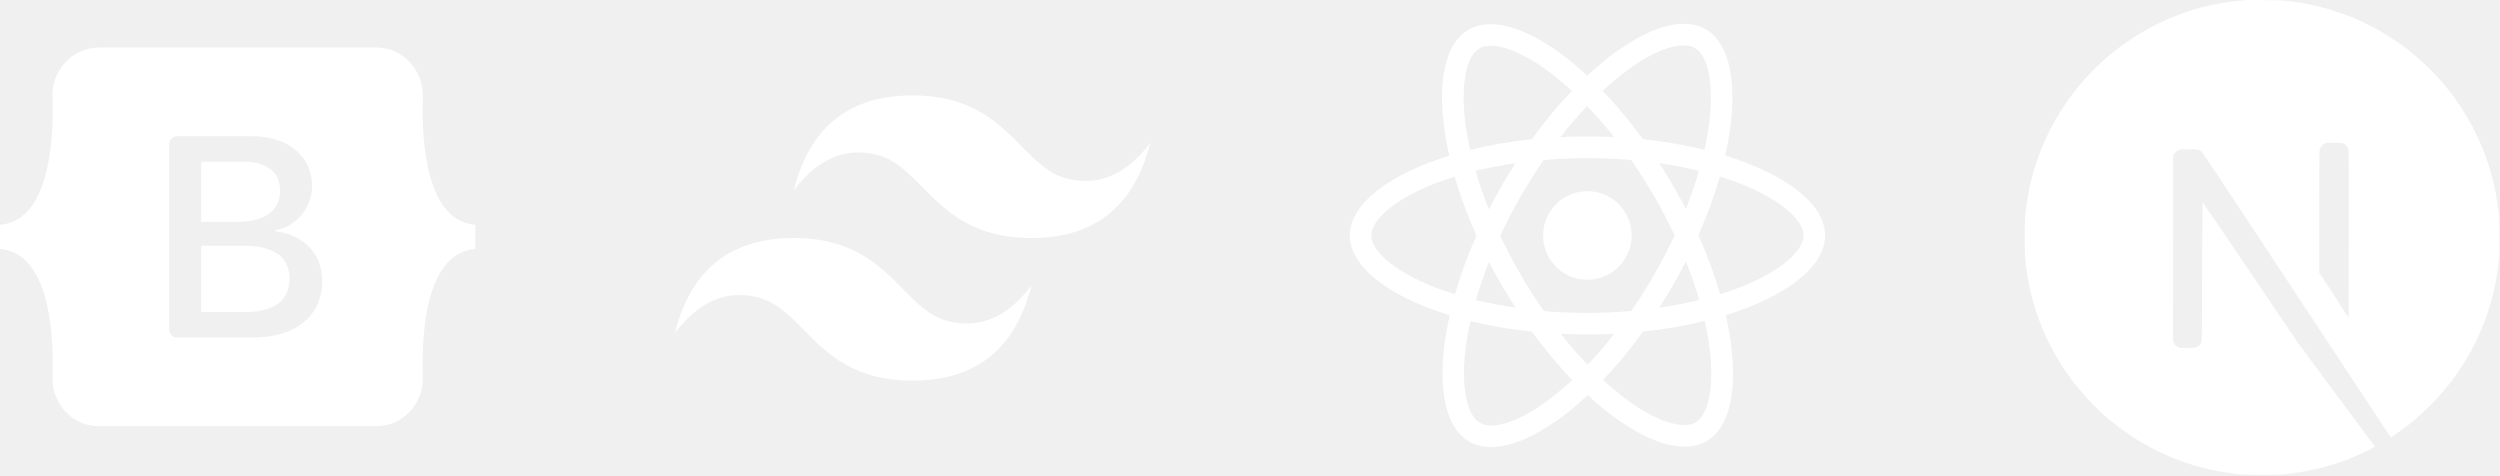
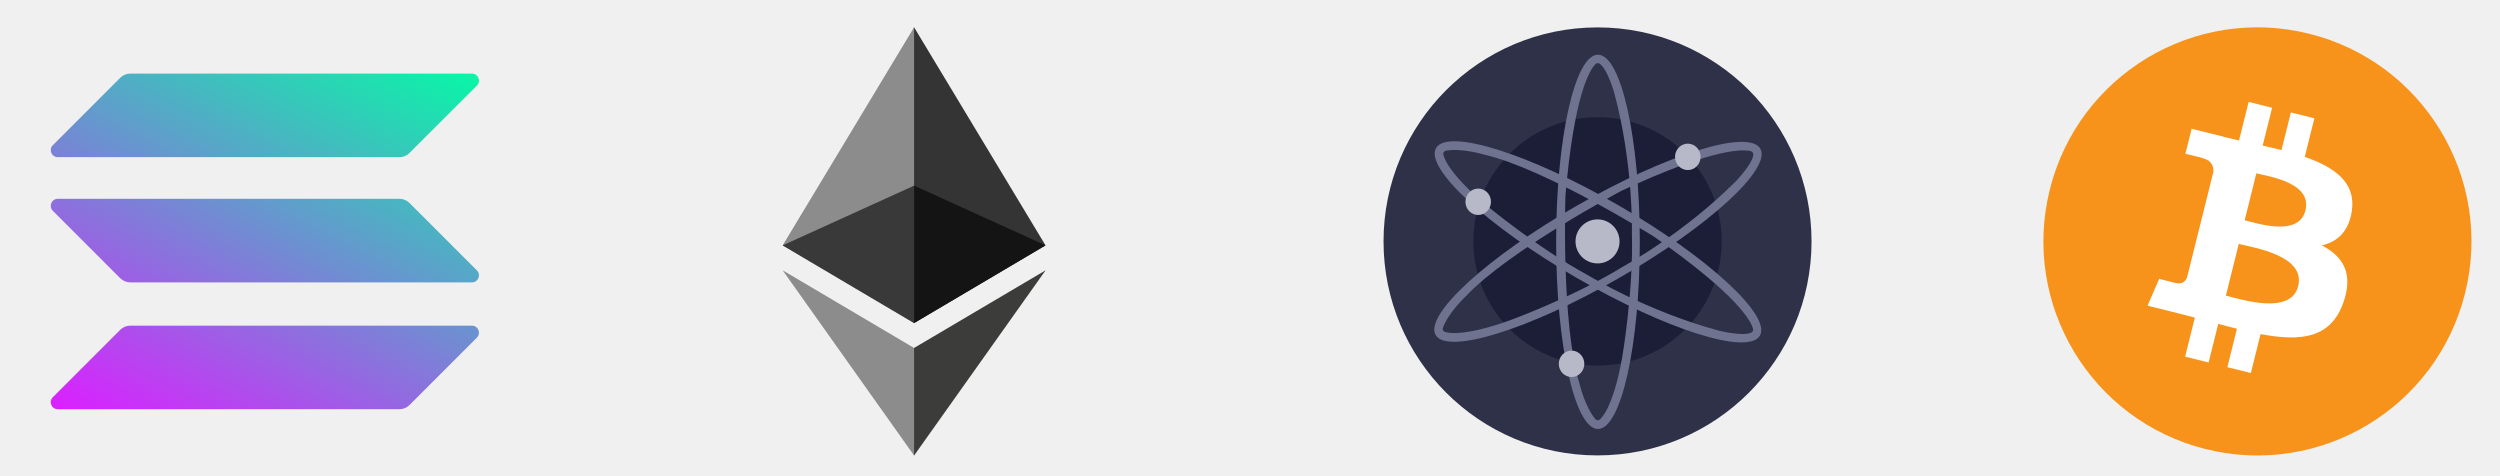
- <svg xmlns="http://www.w3.org/2000/svg" fill="none" height="100" viewBox="0 0 526 100" width="526">
-   <clipPath id="a">
-     <path d="m142 20h100v60.16h-100z" />
-   </clipPath>
-   <clipPath id="b">
-     <path d="m0 10h100v79.68h-100z" />
-   </clipPath>
-   <g fill="#fff">
-     <path d="m472.675.027c-.215.02-.898.088-1.513.137-14.188 1.279-27.478 8.935-35.895 20.701-4.687 6.542-7.685 13.963-8.818 21.824-.4 2.744-.449 3.554-.449 7.275 0 3.72.049 4.531.449 7.275 2.715 18.758 16.063 34.518 34.167 40.357 3.242 1.045 6.659 1.758 10.546 2.187 1.513.166 8.055.166 9.569 0 6.708-.742 12.391-2.402 17.996-5.263.86-.439 1.026-.557.908-.654-.078-.059-3.739-4.97-8.134-10.907l-7.987-10.79-10.009-14.813c-5.507-8.144-10.038-14.803-10.077-14.803-.039-.01-.078 6.572-.098 14.608-.029 14.071-.039 14.637-.214 14.969-.254.478-.45.674-.86.889-.312.156-.586.185-2.06.185h-1.689l-.45-.283c-.293-.186-.507-.43-.654-.713l-.205-.439.02-19.578.029-19.588.303-.381c.156-.205.488-.469.722-.596.401-.195.557-.215 2.246-.215 1.992 0 2.324.078 2.842.644.146.156 5.565 8.319 12.049 18.152 6.484 9.833 15.35 23.259 19.705 29.851l7.91 11.981.4-.264c3.545-2.304 7.294-5.585 10.263-9.003 6.317-7.255 10.389-16.102 11.756-25.535.401-2.744.45-3.554.45-7.275 0-3.72-.049-4.531-.45-7.275-2.714-18.758-16.062-34.518-34.166-40.357-3.193-1.035-6.591-1.748-10.4-2.178-.937-.098-7.391-.205-8.202-.127zm20.447 30.212c.469.234.85.683.987 1.152.078.254.097 5.683.078 17.918l-.03 17.557-3.095-4.746-3.105-4.746v-12.762c0-8.251.039-12.889.097-13.114.157-.547.498-.976.967-1.23.401-.205.547-.225 2.08-.225 1.445 0 1.699.019 2.021.195z" />
-     <path d="m384 49.537c0-6.625-8.296-12.903-21.015-16.796 2.935-12.964 1.631-23.278-4.117-26.58-1.325-.775-2.875-1.141-4.566-1.141v4.545c.937 0 1.691.183 2.323.53 2.772 1.59 3.975 7.644 3.037 15.43-.224 1.916-.591 3.934-1.039 5.993-3.995-.978-8.357-1.732-12.943-2.222-2.752-3.771-5.606-7.195-8.48-10.192 6.645-6.176 12.882-9.56 17.122-9.56v-4.545c-5.605 0-12.943 3.995-20.363 10.925-7.419-6.89-14.757-10.844-20.363-10.844v4.545c4.22 0 10.477 3.363 17.122 9.499-2.853 2.996-5.707 6.4-8.418 10.171-4.607.489-8.969 1.243-12.964 2.242-.468-2.038-.815-4.016-1.06-5.911-.958-7.786.225-13.84 2.976-15.45.612-.367 1.407-.53 2.344-.53v-4.545c-1.712 0-3.261.367-4.606 1.141-5.728 3.302-7.012 13.596-4.056 26.519-12.679 3.914-20.934 10.171-20.934 16.775 0 6.625 8.296 12.903 21.015 16.796-2.935 12.964-1.631 23.278 4.117 26.58 1.325.774 2.875 1.141 4.587 1.141 5.605 0 12.943-3.995 20.363-10.925 7.419 6.889 14.757 10.844 20.362 10.844 1.713 0 3.262-.367 4.607-1.141 5.728-3.302 7.012-13.596 4.056-26.518 12.638-3.893 20.893-10.171 20.893-16.775zm-26.539-13.596c-.754 2.629-1.692 5.34-2.752 8.051-.835-1.631-1.712-3.261-2.67-4.892-.937-1.631-1.936-3.22-2.935-4.77 2.894.428 5.687.958 8.357 1.61zm-9.335 21.708c-1.59 2.752-3.221 5.361-4.913 7.786-3.037.265-6.115.408-9.213.408-3.078 0-6.156-.143-9.172-.387-1.692-2.426-3.343-5.014-4.933-7.746-1.549-2.67-2.956-5.381-4.24-8.113 1.264-2.731 2.691-5.463 4.219-8.133 1.59-2.752 3.221-5.361 4.913-7.786 3.037-.265 6.115-.408 9.213-.408 3.078 0 6.156.143 9.172.387 1.692 2.426 3.343 5.014 4.933 7.746 1.549 2.67 2.956 5.381 4.24 8.113-1.284 2.731-2.691 5.463-4.219 8.133zm6.583-2.65c1.101 2.731 2.039 5.463 2.813 8.113-2.67.652-5.483 1.203-8.398 1.631.999-1.569 1.998-3.18 2.936-4.831.937-1.631 1.814-3.282 2.649-4.912zm-20.668 21.749c-1.896-1.957-3.792-4.138-5.667-6.523 1.835.082 3.71.143 5.606.143 1.916 0 3.811-.041 5.666-.143-1.834 2.385-3.73 4.566-5.605 6.523zm-15.165-12.006c-2.895-.428-5.687-.958-8.357-1.61.754-2.629 1.691-5.34 2.751-8.051.836 1.631 1.712 3.261 2.67 4.892s1.937 3.22 2.936 4.77zm15.063-42.417c1.895 1.957 3.791 4.138 5.666 6.523-1.834-.082-3.709-.143-5.605-.143-1.916 0-3.812.041-5.667.143 1.835-2.385 3.731-4.566 5.606-6.523zm-15.084 12.006c-.998 1.569-1.997 3.18-2.935 4.831-.938 1.631-1.814 3.261-2.65 4.892-1.1-2.731-2.038-5.463-2.813-8.113 2.671-.632 5.483-1.182 8.398-1.61zm-18.447 25.52c-7.215-3.078-11.883-7.114-11.883-10.314s4.668-7.256 11.883-10.314c1.753-.754 3.669-1.427 5.647-2.059 1.161 3.995 2.69 8.153 4.586 12.413-1.875 4.24-3.384 8.377-4.525 12.352-2.018-.632-3.934-1.325-5.708-2.079zm10.967 29.128c-2.772-1.59-3.975-7.644-3.037-15.43.224-1.916.591-3.934 1.039-5.993 3.995.978 8.357 1.733 12.943 2.222 2.752 3.771 5.606 7.195 8.48 10.192-6.645 6.176-12.882 9.56-17.122 9.56-.917-.02-1.692-.204-2.303-.55zm48.349-15.532c.958 7.786-.225 13.84-2.976 15.45-.612.367-1.407.53-2.344.53-4.22 0-10.477-3.363-17.122-9.498 2.853-2.996 5.707-6.4 8.418-10.171 4.607-.489 8.969-1.243 12.964-2.242.468 2.059.835 4.036 1.06 5.931zm7.847-13.596c-1.753.754-3.669 1.427-5.646 2.059-1.162-3.995-2.691-8.153-4.586-12.413 1.875-4.24 3.383-8.377 4.525-12.352 2.018.632 3.934 1.325 5.728 2.079 7.215 3.078 11.883 7.114 11.883 10.314-.02 3.2-4.688 7.256-11.904 10.314z" />
-     <path d="m333.98 58.857c5.145 0 9.315-4.17 9.315-9.315s-4.17-9.315-9.315-9.315c-5.144 0-9.315 4.17-9.315 9.315s4.171 9.315 9.315 9.315z" />
+ <svg xmlns="http://www.w3.org/2000/svg" width="100%" height="100%" viewBox="0 0 526 100" version="1.1" xml:space="preserve" style="fill-rule:evenodd;clip-rule:evenodd;stroke-linejoin:round;stroke-miterlimit:2;">
+   <g id="Layer_x0020_1" transform="matrix(0.0216878,0,0,0.0216878,7.38655,6.46389)">
+     <g id="_1421344023328" transform="matrix(1.01512,0,0,1.01512,19482.9,-32.9037)">
+       <path d="M4030.06,2540.77C3756.82,3636.78 2646.74,4303.79 1550.6,4030.48C454.92,3757.24 -212.09,2647.09 61.27,1551.17C334.39,455.04 1444.47,-212.02 2540.27,61.22C3636.33,334.46 4303.3,1444.73 4030.03,2540.79L4030.05,2540.77L4030.06,2540.77Z" style="fill:rgb(247,147,26);fill-rule:nonzero;" />
+       <path d="M2947.77,1754.38C2988.49,1482.12 2781.21,1335.77 2497.77,1238.14L2589.72,869.34L2365.22,813.4L2275.71,1172.49C2216.69,1157.77 2156.08,1143.9 2095.84,1130.15L2186,768.69L1961.64,712.75L1869.64,1081.43C1820.8,1070.31 1772.83,1059.32 1726.29,1047.74L1726.55,1046.58L1416.96,969.27L1357.24,1209.05C1357.24,1209.05 1523.8,1247.23 1520.29,1249.58C1611.2,1272.27 1627.64,1332.45 1624.91,1380.15L1520.17,1800.3C1526.43,1801.89 1534.55,1804.19 1543.51,1807.79C1536.02,1805.93 1528.05,1803.9 1519.78,1801.92L1372.97,2390.49C1361.86,2418.11 1333.66,2459.56 1270.1,2443.82C1272.35,2447.08 1106.93,2403.1 1106.93,2403.1L995.47,2660.08L1287.62,2732.91C1341.97,2746.54 1395.23,2760.8 1447.68,2774.21L1354.78,3147.24L1579.02,3203.18L1671.02,2834.11C1732.28,2850.74 1791.73,2866.08 1849.93,2880.54L1758.24,3247.87L1982.75,3303.81L2075.64,2931.48C2458.46,3003.93 2746.31,2974.72 2867.47,2628.46C2965.1,2349.68 2862.61,2188.88 2661.21,2084.02C2807.9,2050.19 2918.39,1953.71 2947.85,1754.41L2947.78,1754.36L2947.77,1754.38ZM2434.84,2473.64C2365.46,2752.42 1896.08,2601.72 1743.9,2563.93L1867.18,2069.73C2019.35,2107.72 2507.35,2182.9 2434.85,2473.64L2434.84,2473.64ZM2504.27,1750.34C2440.98,2003.92 2050.31,1875.09 1923.58,1843.5L2035.35,1395.29C2162.08,1426.88 2570.2,1485.84 2504.29,1750.34L2504.27,1750.34Z" style="fill:white;fill-rule:nonzero;" />
+     </g>
+     <g transform="matrix(1.66084,0,0,1.66084,13081.5,-32.1508)">
+       <circle cx="1250" cy="1250" r="1250" style="fill:rgb(46,49,72);" />
+       <circle cx="1250" cy="1250" r="725.31" style="fill:rgb(27,30,54);" />
+       <path d="M1252.57,159.47C1117.64,159.47 1008.23,648.87 1008.23,1252.58C1008.23,1856.29 1117.64,2345.69 1252.57,2345.69C1387.5,2345.69 1496.91,1856.29 1496.91,1252.58C1496.91,648.87 1387.5,159.47 1252.57,159.47ZM1269.44,2284C1254.01,2304.58 1238.58,2289.14 1238.58,2289.14C1176.44,2217.14 1145.37,2083.38 1145.37,2083.38C1036.68,1733.59 1062.55,982.56 1062.55,982.56C1113.63,386.32 1206.55,245.47 1238.17,214.2C1244.81,207.639 1255.3,206.79 1262.91,212.2C1308.79,244.71 1347.27,380.67 1347.27,380.67C1460.9,802.48 1450.61,1198.57 1450.61,1198.57C1460.9,1543.22 1393.67,1929.02 1393.67,1929.02C1341.92,2222.22 1269.44,2284 1269.44,2284Z" style="fill:rgb(111,115,144);fill-rule:nonzero;" />
+       <path d="M2200.72,708.59C2133.54,591.51 1654.63,740.17 1130.72,1040.59C606.81,1341.01 237.25,1679.48 304.38,1796.51C371.51,1913.54 850.47,1764.93 1374.38,1464.51C1898.29,1164.09 2267.85,825.62 2200.72,708.59ZM366.36,1780.45C340.64,1777.21 346.45,1756.07 346.45,1756.07C378,1666.36 478.4,1572.84 478.4,1572.84C727.83,1304.48 1392.19,953.19 1392.19,953.19C1934.73,700.77 2103.25,711.42 2146,723.19C2155.02,725.708 2160.97,734.453 2160,743.77C2154.86,799.77 2055.83,900.77 2055.83,900.77C1746.71,1209.36 1398,1397.58 1398,1397.58C1104.17,1578.08 736.07,1711.67 736.07,1711.67C455.98,1812.6 366.37,1780.45 366.37,1780.45L366.36,1780.45Z" style="fill:rgb(111,115,144);fill-rule:nonzero;" />
+       <path d="M2198.35,1800.41C2266.05,1683.64 1897.42,1343.62 1375.35,1040.94C853.28,738.26 374.43,587.76 306.79,704.73C239.15,821.7 607.72,1161.52 1130.09,1464.2C1652.46,1766.88 2130.71,1917.39 2198.35,1800.41ZM351.65,749.85C341.65,726.14 362.76,720.43 362.76,720.43C456.22,702.78 587.5,743 587.5,743C944.65,824.33 1581.5,1223.25 1581.5,1223.25C2071.83,1566.36 2147.03,1717.49 2158.3,1760.39C2160.66,1769.44 2156.11,1778.96 2147.6,1782.82C2096.47,1806.23 1959.53,1771.35 1959.53,1771.35C1537.46,1658.18 1199.91,1450.83 1199.91,1450.83C896.62,1287.25 596.72,1035.55 596.72,1035.55C368.84,843.68 351.72,750.11 351.72,750.11L351.65,749.85Z" style="fill:rgb(111,115,144);fill-rule:nonzero;" />
+       <circle cx="1250" cy="1250" r="128.6" style="fill:rgb(183,185,200);" />
+       <ellipse cx="1777.26" cy="756.17" rx="74.59" ry="77.16" style="fill:rgb(183,185,200);" />
+       <ellipse cx="552.98" cy="1018.52" rx="74.59" ry="77.16" style="fill:rgb(183,185,200);" />
+       <ellipse cx="1098.25" cy="1965.02" rx="74.59" ry="77.16" style="fill:rgb(183,185,200);" />
+     </g>
+     <g transform="matrix(10.4452,0,0,10.4452,151.871,416.009)">
+       <path d="M64.6,237.9C67,235.5 70.3,234.1 73.8,234.1L391.2,234.1C397,234.1 399.9,241.1 395.8,245.2L333.1,307.9C330.7,310.3 327.4,311.7 323.9,311.7L6.5,311.7C0.7,311.7 -2.2,304.7 1.9,300.6L64.6,237.9Z" style="fill:url(#_Linear1);fill-rule:nonzero;" />
+       <path d="M64.6,3.8C67.1,1.4 70.4,0 73.8,0L391.2,0C397,0 399.9,7 395.8,11.1L333.1,73.8C330.7,76.2 327.4,77.6 323.9,77.6L6.5,77.6C0.7,77.6 -2.2,70.6 1.9,66.5L64.6,3.8Z" style="fill:url(#_Linear2);fill-rule:nonzero;" />
+       <path d="M333.1,120.1C330.7,117.7 327.4,116.3 323.9,116.3L6.5,116.3C0.7,116.3 -2.2,123.3 1.9,127.4L64.6,190.1C67,192.5 70.3,193.9 73.8,193.9L391.2,193.9C397,193.9 399.9,186.9 395.8,182.8L333.1,120.1Z" style="fill:url(#_Linear3);fill-rule:nonzero;" />
+     </g>
  </g>
-   <g clip-path="url(#a)">
-     <path d="m192 20.078c-13.333 0-21.667 6.667-25 20 5-6.667 10.833-9.167 17.5-7.5 3.804.951 6.522 3.711 9.532 6.765 4.902 4.976 10.575 10.735 22.968 10.735 13.333 0 21.667-6.667 25-20-5 6.667-10.833 9.167-17.5 7.5-3.804-.951-6.522-3.711-9.532-6.765-4.902-4.976-10.575-10.735-22.968-10.735zm-25 30c-13.333 0-21.667 6.667-25 20 5-6.667 10.833-9.167 17.5-7.5 3.804.951 6.522 3.711 9.532 6.765 4.902 4.976 10.575 10.735 22.968 10.735 13.333 0 21.667-6.667 25-20-5 6.667-10.833 9.167-17.5 7.5-3.804-.951-6.522-3.711-9.532-6.765-4.902-4.976-10.575-10.735-22.968-10.735z" fill="#fff" />
+   <g id="_1421394342400" transform="matrix(0.0705354,0,0,0.0705354,164.669,5.74122)">
+     <g id="Layer_x0020_11">
+       <g id="_14213943424001">
+         <g>
+           <path d="M392.07,0L383.5,29.11L383.5,873.74L392.07,882.29L784.13,650.54L392.07,0Z" style="fill:rgb(52,52,52);fill-rule:nonzero;" />
+           <path d="M392.07,0L-0,650.54L392.07,882.29L392.07,0Z" style="fill:rgb(140,140,140);fill-rule:nonzero;" />
+           <path d="M392.07,956.52L387.24,962.41L387.24,1263.28L392.07,1277.38L784.37,724.89L392.07,956.52Z" style="fill:rgb(60,60,59);fill-rule:nonzero;" />
+           <path d="M392.07,1277.38L392.07,956.52L-0,724.89L392.07,1277.38Z" style="fill:rgb(140,140,140);fill-rule:nonzero;" />
+           <path d="M392.07,882.29L784.13,650.54L392.07,472.33L392.07,882.29Z" style="fill:rgb(20,20,20);fill-rule:nonzero;" />
+           <path d="M0,650.54L392.07,882.29L392.07,472.33L0,650.54Z" style="fill:rgb(57,57,57);fill-rule:nonzero;" />
+         </g>
+       </g>
+     </g>
  </g>
-   <g clip-path="url(#b)">
-     <path clip-rule="evenodd" d="m20.77 10.008c-5.706 0-9.928 4.994-9.739 10.41.181 5.203-.054 11.942-1.751 17.438-1.703 5.511-4.58 9.004-9.281 9.452v5.061c4.701.449 7.578 3.94 9.28 9.452 1.697 5.496 1.932 12.235 1.751 17.438-.189 5.415 4.033 10.41 9.74 10.41h58.466c5.706 0 9.927-4.994 9.738-10.41-.181-5.203.054-11.942 1.751-17.438 1.702-5.512 4.573-9.004 9.274-9.452v-5.061c-4.701-.449-7.571-3.94-9.274-9.452-1.697-5.495-1.932-12.235-1.751-17.438.189-5.415-4.032-10.41-9.738-10.41h-58.468zm47.026 49.036c0 7.458-5.563 11.98-14.794 11.98h-15.714c-.45 0-.881-.179-1.198-.496-.318-.318-.496-.749-.496-1.198v-38.983c0-.45.178-.881.496-1.198.318-.318.749-.496 1.198-.496h15.625c7.697 0 12.749 4.17 12.749 10.571 0 4.493-3.398 8.516-7.728 9.22v.234c5.894.646 9.862 4.729 9.862 10.367zm-16.508-25.02h-8.96v12.656h7.547c5.834 0 9.051-2.349 9.051-6.548-.001-3.935-2.766-6.108-7.637-6.108zm-8.96 17.678v13.947h9.29c6.074 0 9.292-2.437 9.292-7.018 0-4.58-3.308-6.93-9.682-6.93h-8.899z" fill="#fff" fill-rule="evenodd" />
-   </g>
+   <defs>
+     <linearGradient id="_Linear1" x1="0" y1="0" x2="1" y2="0" gradientUnits="userSpaceOnUse" gradientTransform="matrix(-219.666,420.749,-420.749,-219.666,360.879,-37.4553)">
+       <stop offset="0" style="stop-color:rgb(0,255,163);stop-opacity:1" />
+       <stop offset="1" style="stop-color:rgb(220,31,255);stop-opacity:1" />
+     </linearGradient>
+     <linearGradient id="_Linear2" x1="0" y1="0" x2="1" y2="0" gradientUnits="userSpaceOnUse" gradientTransform="matrix(-219.666,420.749,-420.749,-219.666,264.829,-87.6014)">
+       <stop offset="0" style="stop-color:rgb(0,255,163);stop-opacity:1" />
+       <stop offset="1" style="stop-color:rgb(220,31,255);stop-opacity:1" />
+     </linearGradient>
+     <linearGradient id="_Linear3" x1="0" y1="0" x2="1" y2="0" gradientUnits="userSpaceOnUse" gradientTransform="matrix(-219.666,420.749,-420.749,-219.666,312.548,-62.688)">
+       <stop offset="0" style="stop-color:rgb(0,255,163);stop-opacity:1" />
+       <stop offset="1" style="stop-color:rgb(220,31,255);stop-opacity:1" />
+     </linearGradient>
+   </defs>
</svg>
